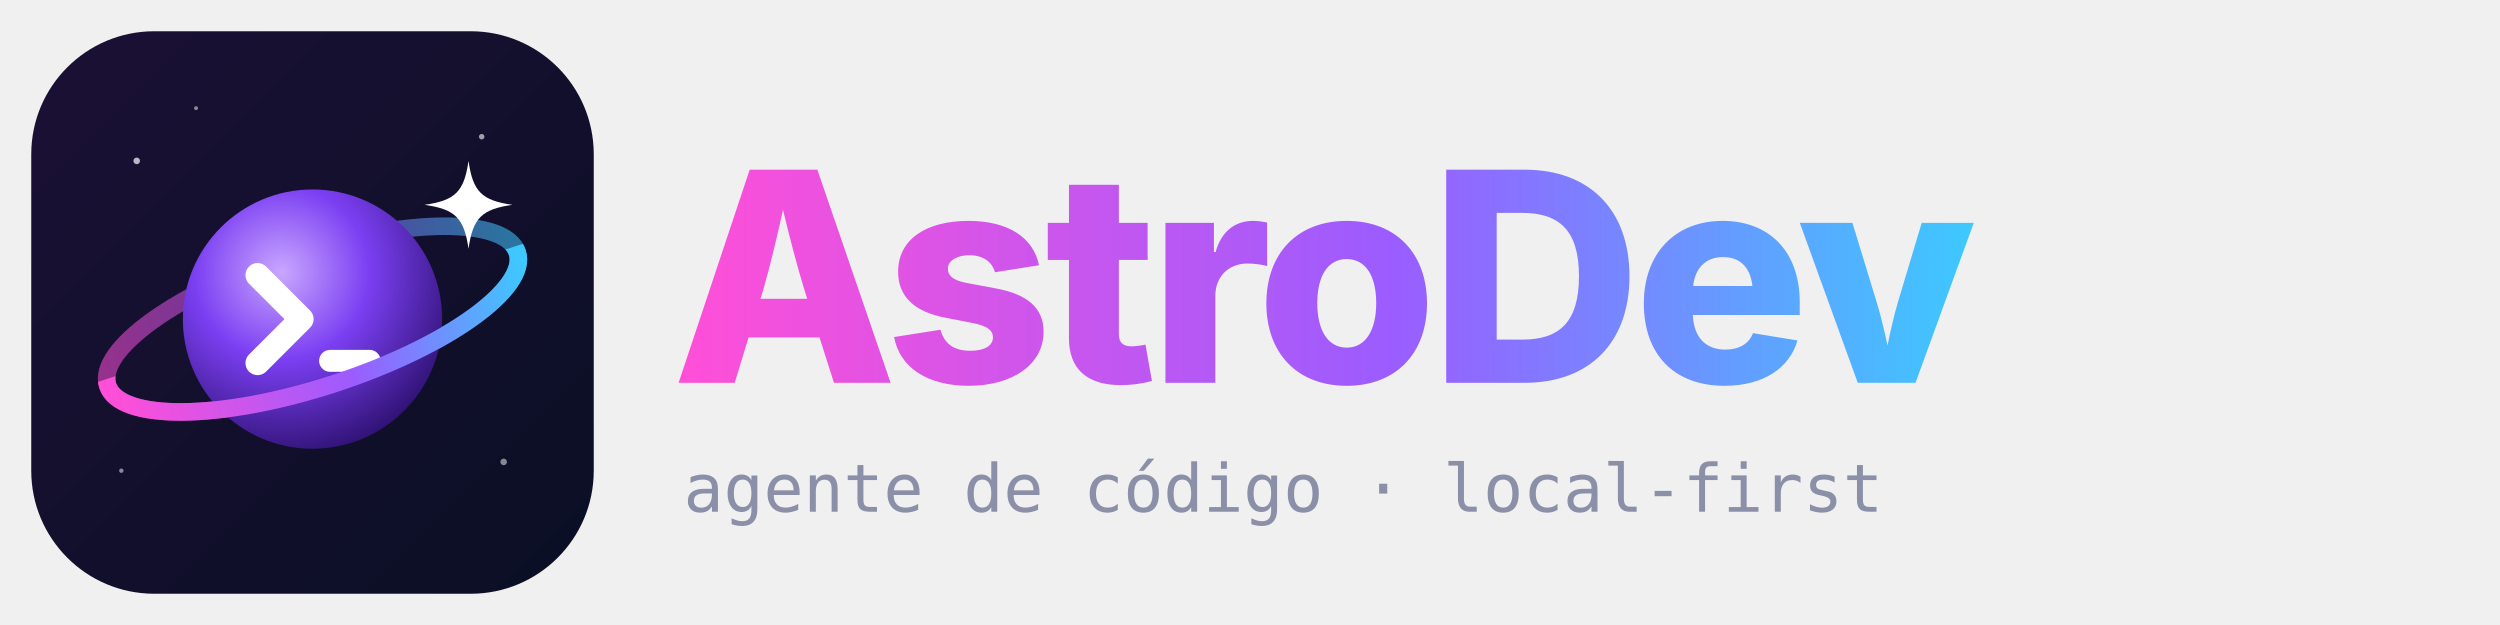
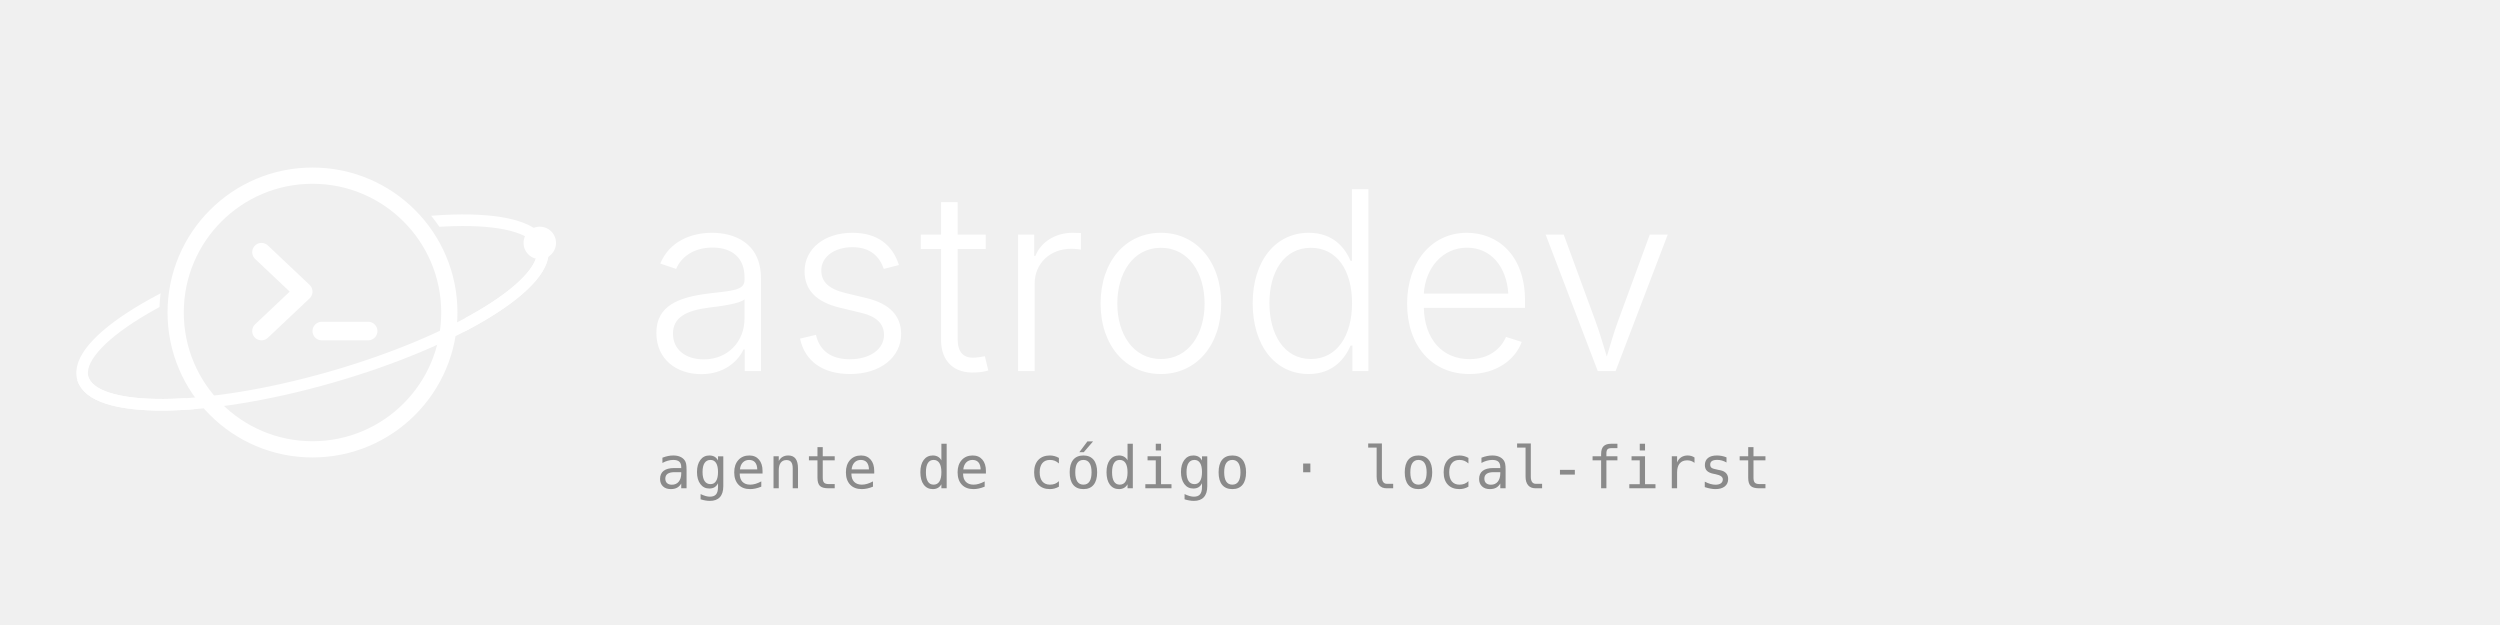
<svg xmlns="http://www.w3.org/2000/svg" viewBox="0 0 1280 320" width="1280" height="320" role="img" aria-label="AstroDev">
-   <defs>
-     <linearGradient id="word" x1="0" y1="0" x2="1" y2="0">
-       <stop offset="0" stop-color="#FF4FD8" />
-       <stop offset="0.55" stop-color="#9B5CFF" />
-       <stop offset="1" stop-color="#3EC8FF" />
-     </linearGradient>
-   </defs>
-   <svg x="16" y="16" width="288" height="288" viewBox="0 0 512 512">
+   <svg x="8" y="8" width="304" height="304" viewBox="0 0 512 512">
    <defs>
-       <linearGradient id="bg" x1="0" y1="0" x2="1" y2="1">
-         <stop offset="0" stop-color="#1B1035" />
-         <stop offset="1" stop-color="#0A0F24" />
-       </linearGradient>
-       <linearGradient id="orbit" x1="0" y1="0" x2="1" y2="0">
-         <stop offset="0" stop-color="#FF4FD8" />
-         <stop offset="0.55" stop-color="#9B5CFF" />
-         <stop offset="1" stop-color="#3EC8FF" />
-       </linearGradient>
-       <radialGradient id="planet" cx="0.38" cy="0.32" r="0.75">
-         <stop offset="0" stop-color="#C9A7FF" />
-         <stop offset="0.45" stop-color="#7B3FF2" />
-         <stop offset="1" stop-color="#2A0F6B" />
-       </radialGradient>
-       <clipPath id="front">
-         <rect x="0" y="256" width="512" height="256" />
-       </clipPath>
+       <mask id="front-0A0A0A">
+         <rect width="512" height="512" fill="white" />
+         <circle cx="256" cy="256" r="132" fill="black" />
+       </mask>
+       <mask id="back-0A0A0A">
+         <rect width="512" height="512" fill="black" />
+         <rect x="0" y="256" width="512" height="256" fill="white" transform="rotate(-16 256 256)" />
+       </mask>
    </defs>
-     <rect width="512" height="512" rx="112" fill="url(#bg)" />
-     <g fill="#FFFFFF">
-       <circle cx="96" cy="118" r="3" opacity=".7" />
-       <circle cx="410" cy="96" r="2.5" opacity=".6" />
-       <circle cx="430" cy="392" r="3" opacity=".5" />
-       <circle cx="82" cy="400" r="2" opacity=".5" />
-       <circle cx="150" cy="70" r="1.8" opacity=".5" />
+     <ellipse cx="256" cy="256" rx="206" ry="58" fill="none" stroke="#FFFFFF" stroke-width="10" transform="rotate(-16 256 256)" mask="url(#front-0A0A0A)" />
+     <circle cx="256" cy="256" r="118" fill="none" stroke="#FFFFFF" stroke-width="14" />
+     <g mask="url(#back-0A0A0A)">
+       <ellipse cx="256" cy="256" rx="206" ry="58" fill="none" stroke="#FFFFFF" stroke-width="10" transform="rotate(-16 256 256)" />
    </g>
-     <ellipse cx="256" cy="262" rx="196" ry="62" fill="none" stroke="url(#orbit)" stroke-width="16" stroke-linecap="round" transform="rotate(-18 256 262)" opacity=".55" />
-     <circle cx="256" cy="262" r="118" fill="url(#planet)" />
-     <path d="M206 222 L246 262 L206 302" fill="none" stroke="#FFFFFF" stroke-width="22" stroke-linecap="round" stroke-linejoin="round" />
-     <rect x="262" y="290" width="56" height="20" rx="10" fill="#FFFFFF" />
-     <g clip-path="url(#front)" transform="rotate(-18 256 262)">
-       <ellipse cx="256" cy="262" rx="196" ry="62" fill="none" stroke="url(#orbit)" stroke-width="16" stroke-linecap="round" />
-     </g>
-     <path d="M398 118 C402 146 410 154 438 158 C410 162 402 170 398 198 C394 170 386 162 358 158 C386 154 394 146 398 118 Z" fill="#FFFFFF" />
+     <circle cx="452" cy="196" r="14" fill="#FFFFFF" />
+     <path d="M212 204 L248 238 L212 272" fill="none" stroke="#FFFFFF" stroke-width="16" stroke-linecap="round" stroke-linejoin="round" />
+     <line x1="264" y1="272" x2="304" y2="272" stroke="#FFFFFF" stroke-width="16" stroke-linecap="round" />
  </svg>
-   <text x="344" y="196" font-family="Inter, 'Segoe UI', Helvetica, Arial, sans-serif" font-size="150" font-weight="800" letter-spacing="-4" fill="url(#word)">AstroDev</text>
-   <text x="350" y="262" font-family="'JetBrains Mono', Menlo, Consolas, monospace" font-size="34" fill="#8B8FA8">agente de código · local-first</text>
+   <text x="330" y="190" font-family="Inter, 'Helvetica Neue', Helvetica, Arial, sans-serif" font-size="128" font-weight="300" letter-spacing="2" fill="#FFFFFF">astrodev</text>
+   <text x="336" y="250" font-family="'JetBrains Mono', Menlo, Consolas, monospace" font-size="30" letter-spacing="1" fill="#8A8A8A">agente de código · local-first</text>
</svg>
